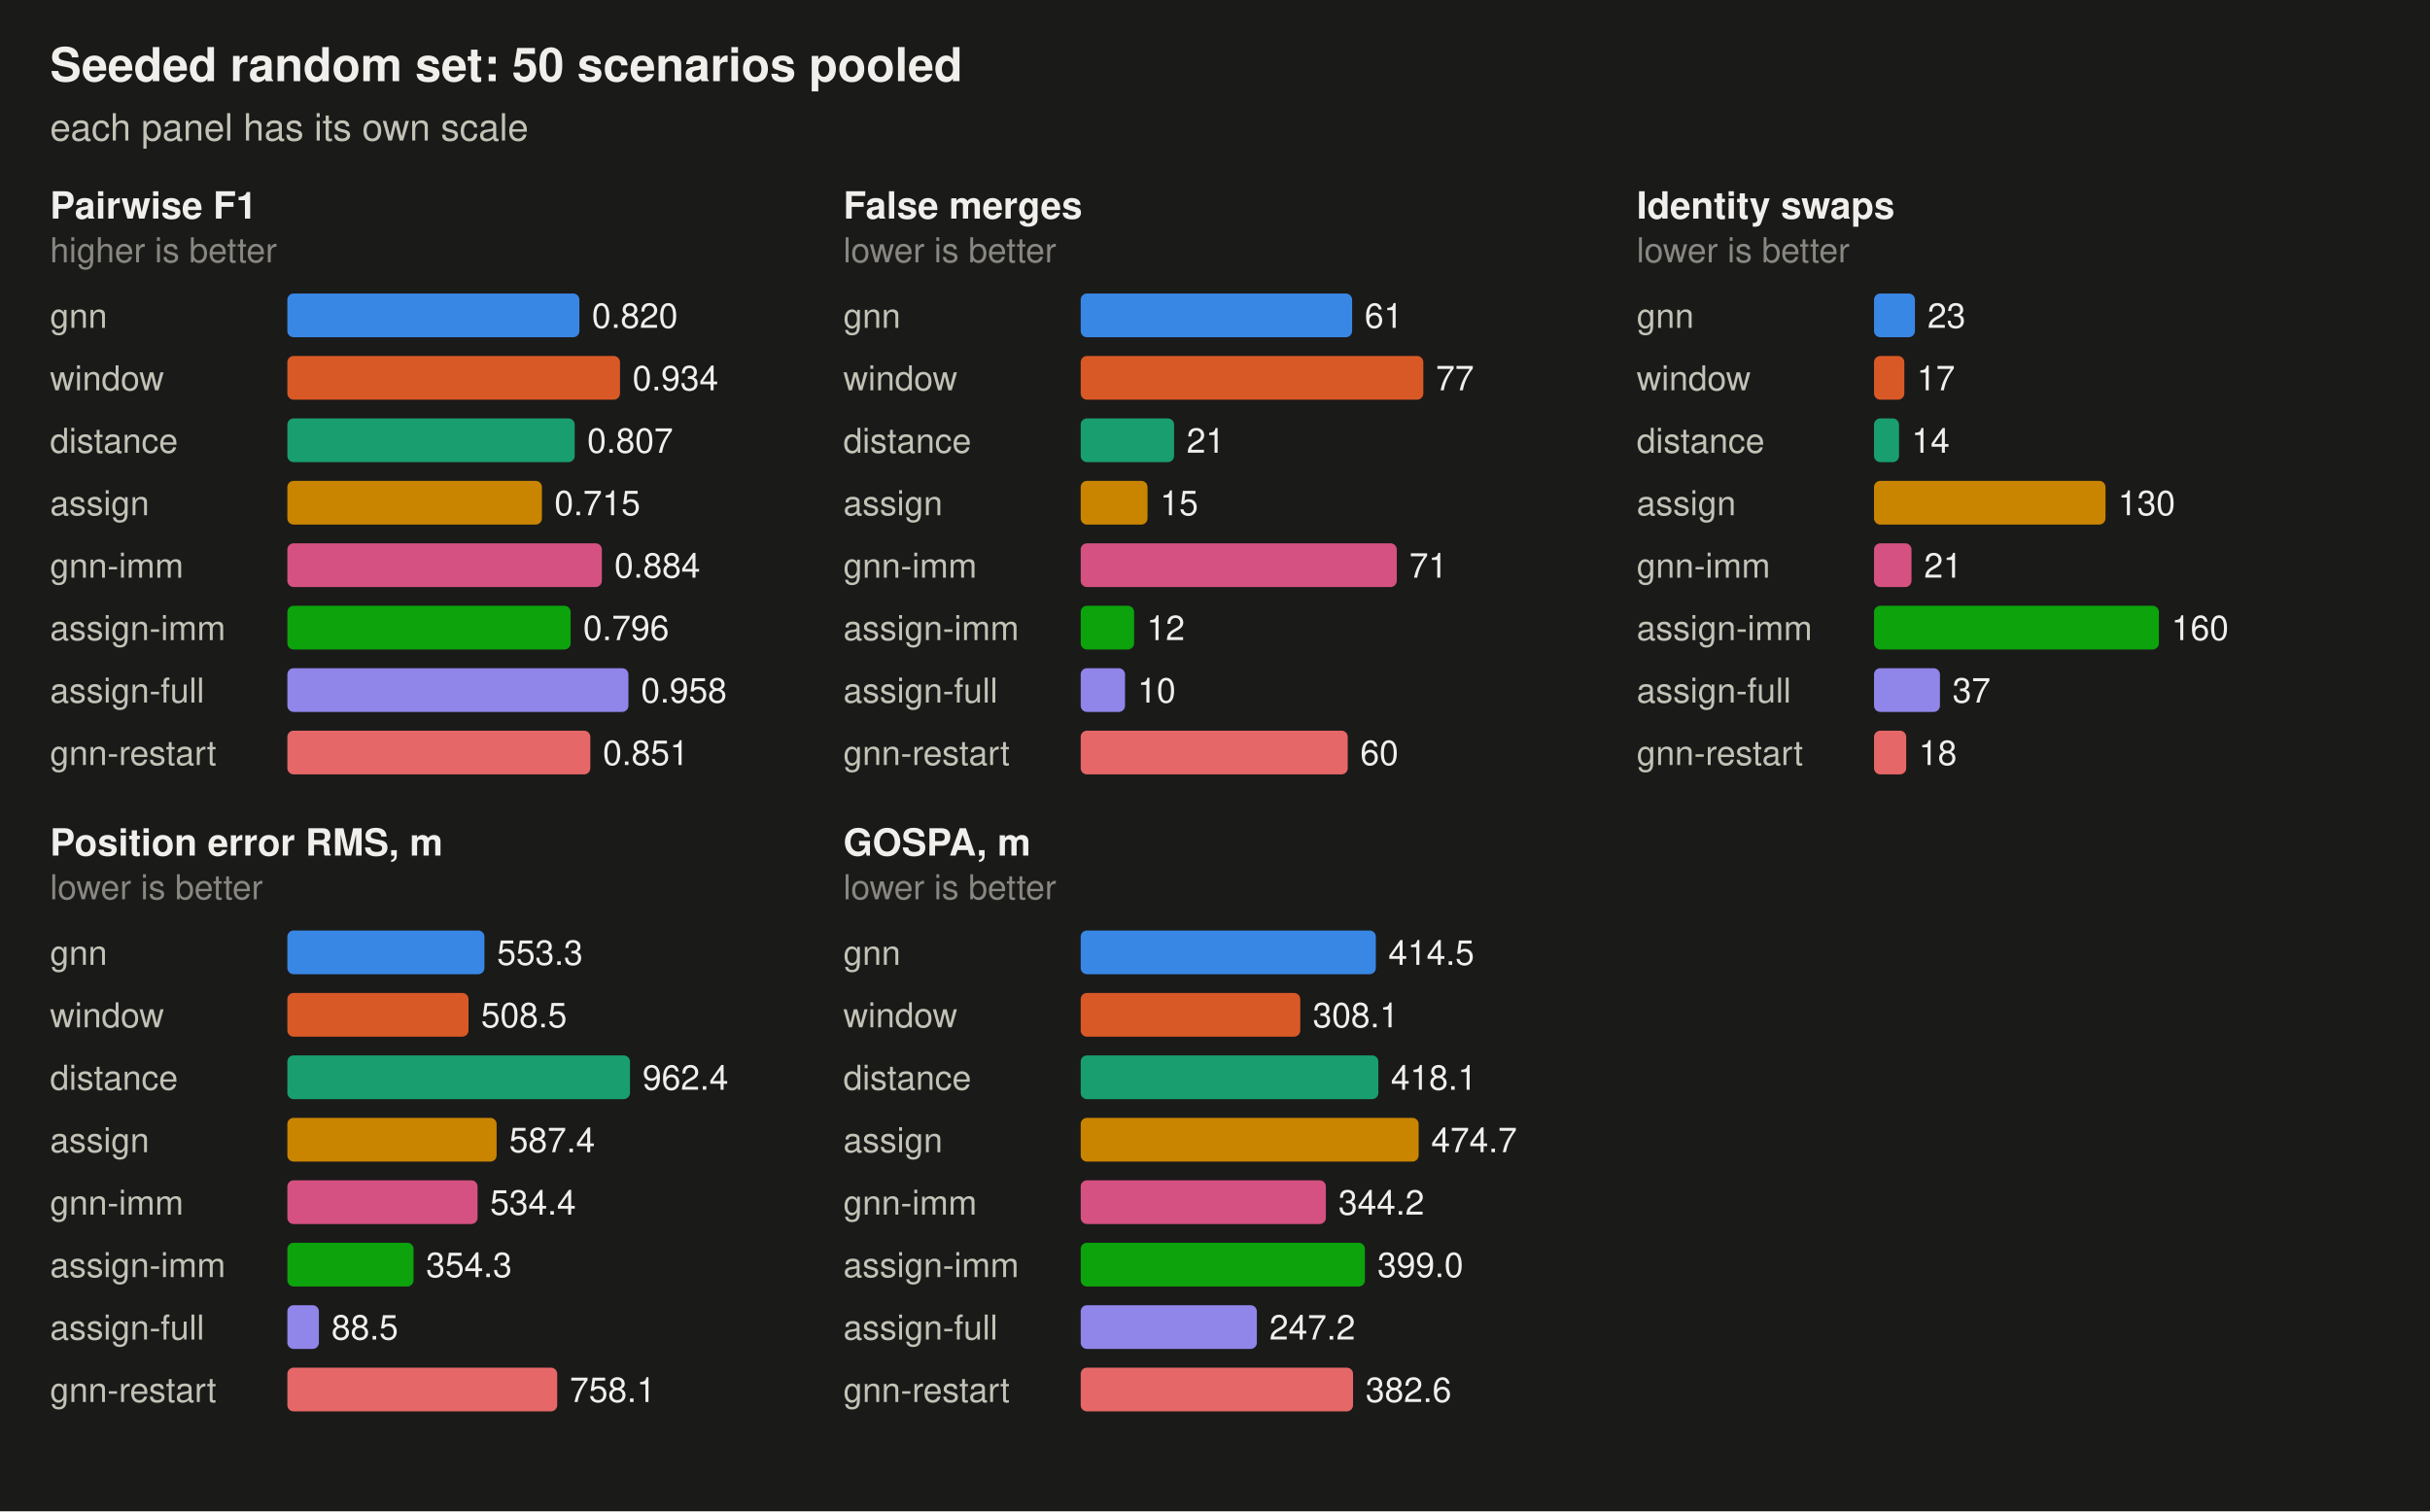
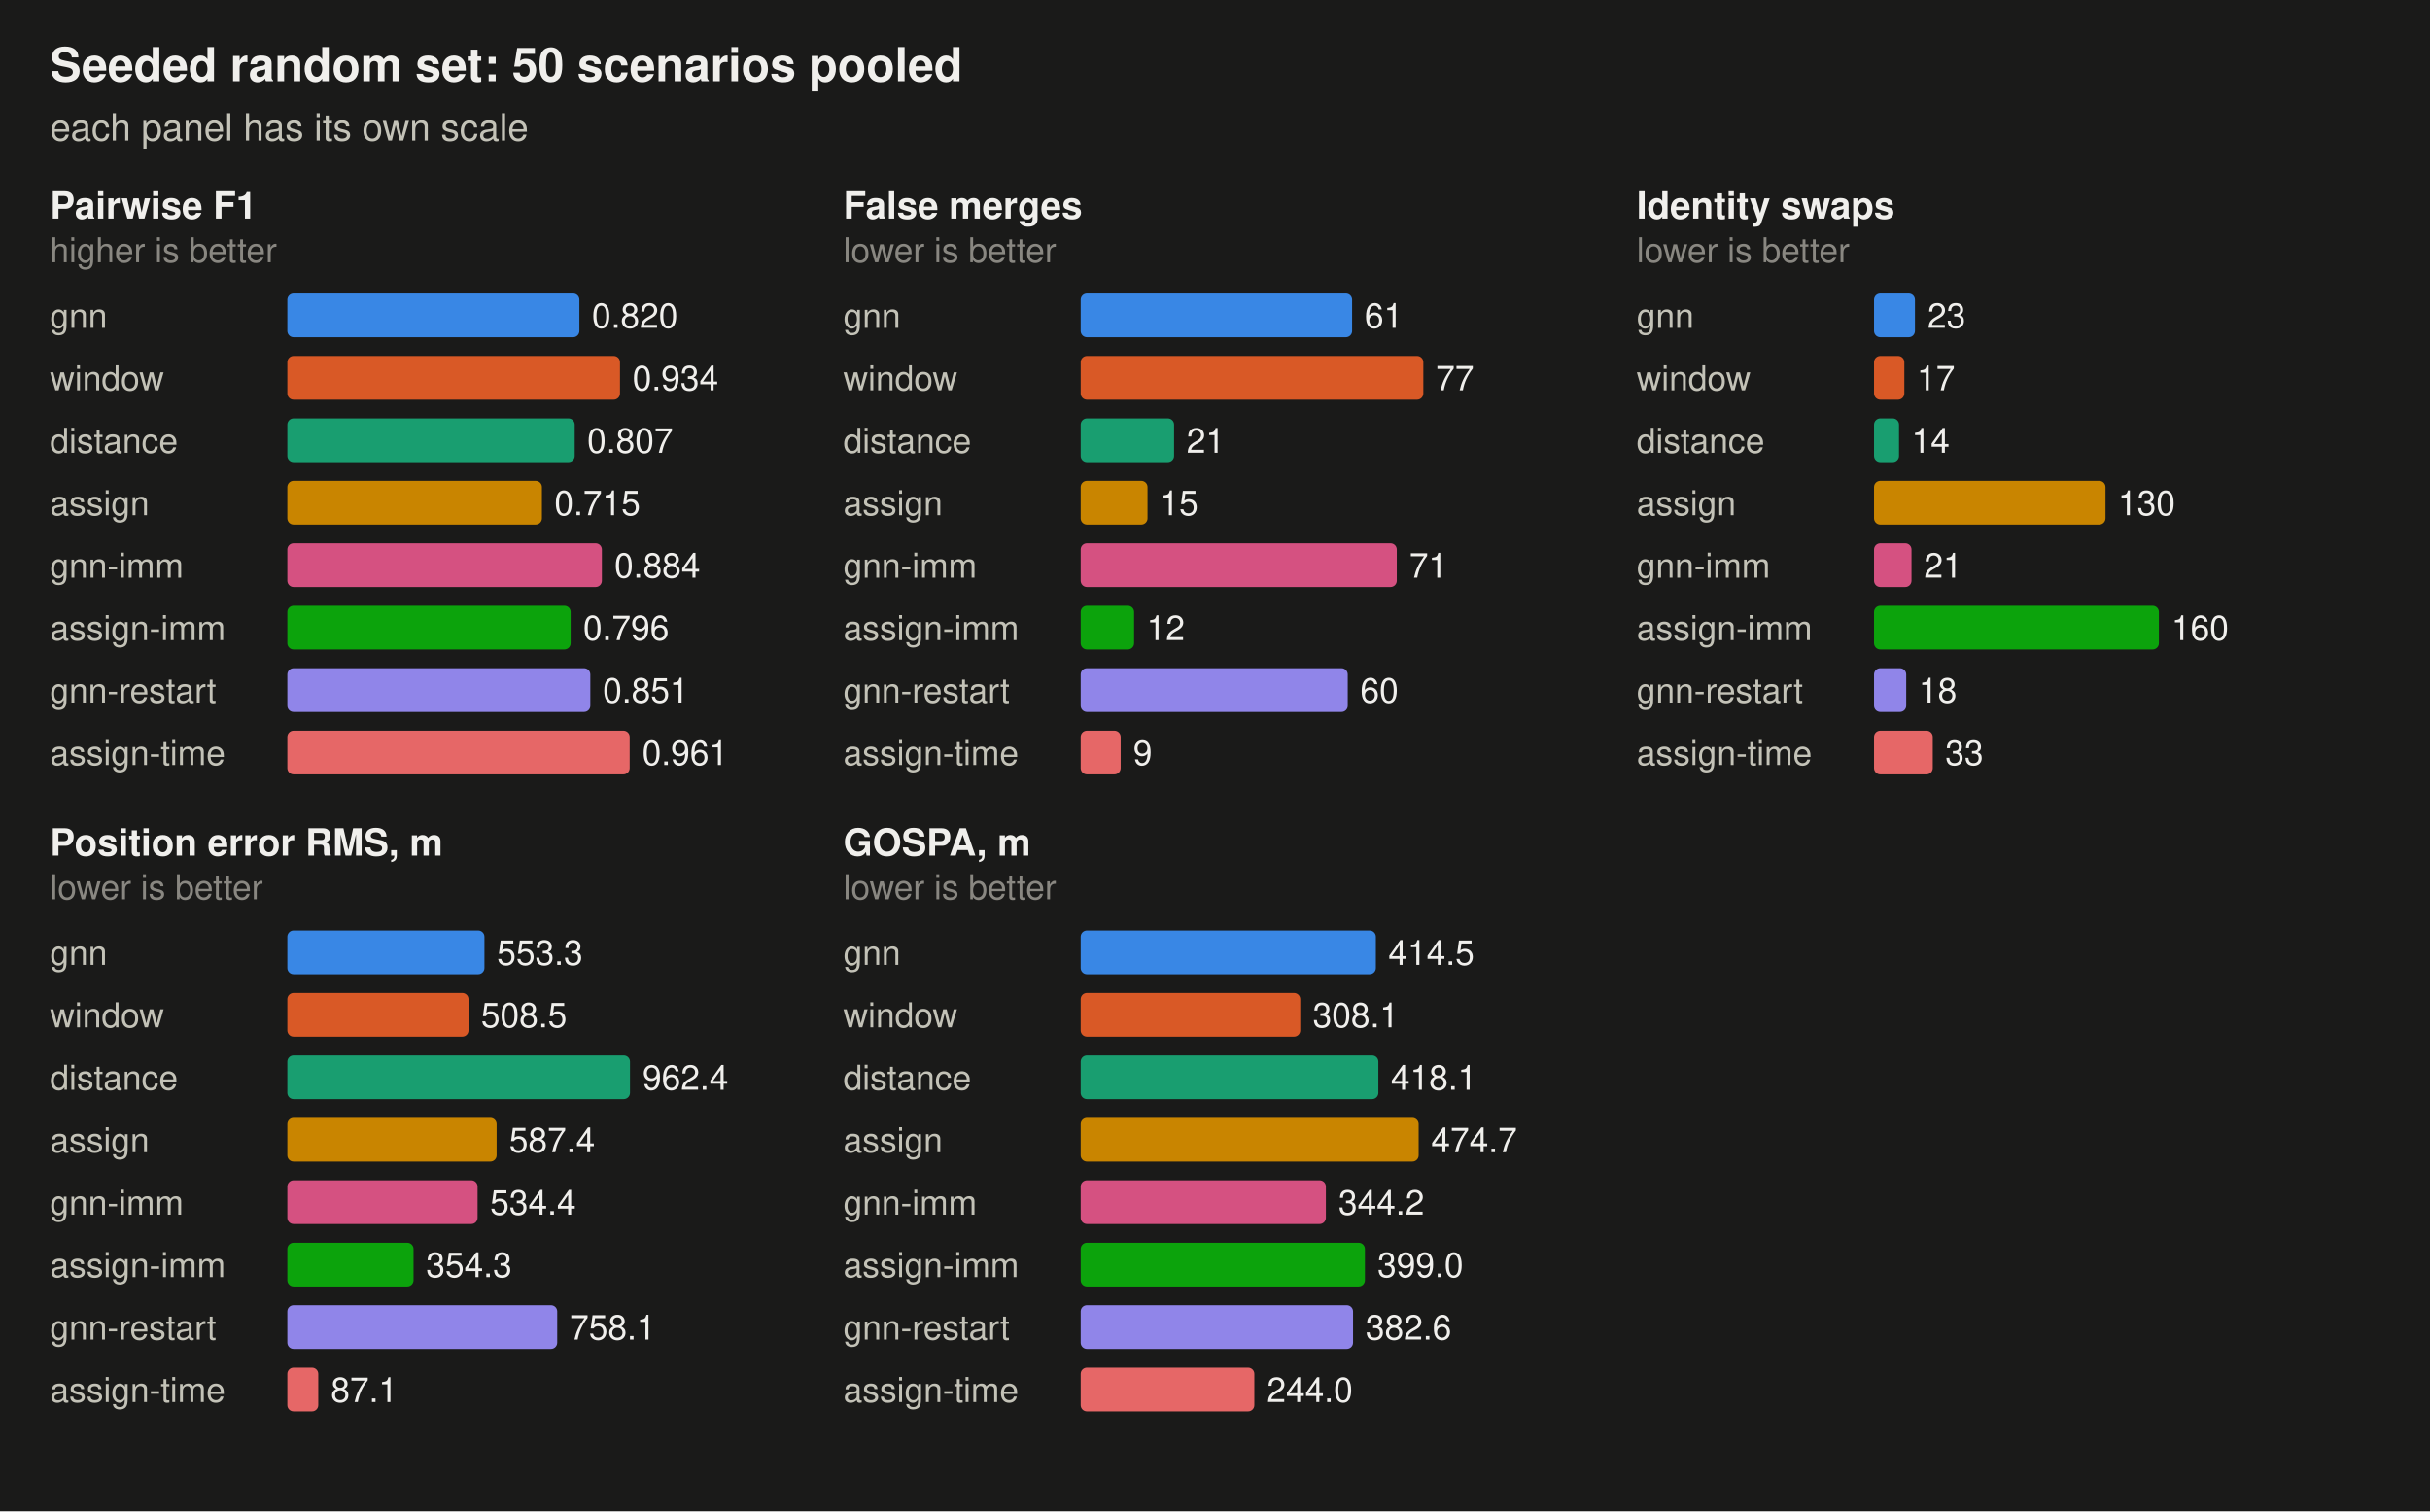
<svg xmlns="http://www.w3.org/2000/svg" width="778" height="484" viewBox="0 0 778 484" font-family="-apple-system, BlinkMacSystemFont, 'Segoe UI', Helvetica, Arial, sans-serif" role="img" aria-label="Seeded random set: 50 scenarios pooled">
  <rect width="100%" height="100%" fill="#1a1a19" />
  <text x="16" y="26" font-size="15" font-weight="600" fill="#f0efec">Seeded random set: 50 scenarios pooled</text>
  <text x="16" y="45" font-size="12" fill="#c3c2b7">each panel has its own scale</text>
  <text x="16" y="70" font-size="12" font-weight="600" fill="#f0efec">Pairwise F1</text>
  <text x="16" y="84" font-size="11" fill="#898781">higher is better</text>
  <text x="16" y="105" font-size="11" fill="#c3c2b7">gnn</text>
  <rect x="92" y="94" width="93.5" height="14" rx="2" fill="#3987e5" />
  <text x="189.5" y="105" font-size="11" fill="#f0efec">0.820</text>
  <text x="16" y="125" font-size="11" fill="#c3c2b7">window</text>
  <rect x="92" y="114" width="106.5" height="14" rx="2" fill="#d95926" />
  <text x="202.5" y="125" font-size="11" fill="#f0efec">0.934</text>
  <text x="16" y="145" font-size="11" fill="#c3c2b7">distance</text>
  <rect x="92" y="134" width="92.0" height="14" rx="2" fill="#199e70" />
  <text x="188.0" y="145" font-size="11" fill="#f0efec">0.807</text>
  <text x="16" y="165" font-size="11" fill="#c3c2b7">assign</text>
  <rect x="92" y="154" width="81.5" height="14" rx="2" fill="#c98500" />
  <text x="177.5" y="165" font-size="11" fill="#f0efec">0.715</text>
  <text x="16" y="185" font-size="11" fill="#c3c2b7">gnn-imm</text>
  <rect x="92" y="174" width="100.7" height="14" rx="2" fill="#d55181" />
  <text x="196.7" y="185" font-size="11" fill="#f0efec">0.884</text>
  <text x="16" y="205" font-size="11" fill="#c3c2b7">assign-imm</text>
  <rect x="92" y="194" width="90.7" height="14" rx="2" fill="#0ca30c" />
  <text x="186.7" y="205" font-size="11" fill="#f0efec">0.796</text>
-   <text x="16" y="225" font-size="11" fill="#c3c2b7">assign-full</text>
-   <rect x="92" y="214" width="109.2" height="14" rx="2" fill="#9085e9" />
-   <text x="205.2" y="225" font-size="11" fill="#f0efec">0.958</text>
-   <text x="16" y="245" font-size="11" fill="#c3c2b7">gnn-restart</text>
-   <rect x="92" y="234" width="97.0" height="14" rx="2" fill="#e66767" />
-   <text x="193.0" y="245" font-size="11" fill="#f0efec">0.851</text>
+   <text x="16" y="225" font-size="11" fill="#c3c2b7">gnn-restart</text>
+   <rect x="92" y="214" width="97.0" height="14" rx="2" fill="#9085e9" />
+   <text x="193.0" y="225" font-size="11" fill="#f0efec">0.851</text>
+   <text x="16" y="245" font-size="11" fill="#c3c2b7">assign-time</text>
+   <rect x="92" y="234" width="109.6" height="14" rx="2" fill="#e66767" />
+   <text x="205.6" y="245" font-size="11" fill="#f0efec">0.961</text>
  <text x="270" y="70" font-size="12" font-weight="600" fill="#f0efec">False merges</text>
  <text x="270" y="84" font-size="11" fill="#898781">lower is better</text>
  <text x="270" y="105" font-size="11" fill="#c3c2b7">gnn</text>
  <rect x="346" y="94" width="86.9" height="14" rx="2" fill="#3987e5" />
  <text x="436.9" y="105" font-size="11" fill="#f0efec">61</text>
  <text x="270" y="125" font-size="11" fill="#c3c2b7">window</text>
  <rect x="346" y="114" width="109.7" height="14" rx="2" fill="#d95926" />
  <text x="459.7" y="125" font-size="11" fill="#f0efec">77</text>
  <text x="270" y="145" font-size="11" fill="#c3c2b7">distance</text>
  <rect x="346" y="134" width="29.9" height="14" rx="2" fill="#199e70" />
  <text x="379.9" y="145" font-size="11" fill="#f0efec">21</text>
  <text x="270" y="165" font-size="11" fill="#c3c2b7">assign</text>
  <rect x="346" y="154" width="21.4" height="14" rx="2" fill="#c98500" />
  <text x="371.4" y="165" font-size="11" fill="#f0efec">15</text>
  <text x="270" y="185" font-size="11" fill="#c3c2b7">gnn-imm</text>
  <rect x="346" y="174" width="101.2" height="14" rx="2" fill="#d55181" />
  <text x="451.2" y="185" font-size="11" fill="#f0efec">71</text>
  <text x="270" y="205" font-size="11" fill="#c3c2b7">assign-imm</text>
  <rect x="346" y="194" width="17.1" height="14" rx="2" fill="#0ca30c" />
  <text x="367.1" y="205" font-size="11" fill="#f0efec">12</text>
-   <text x="270" y="225" font-size="11" fill="#c3c2b7">assign-full</text>
-   <rect x="346" y="214" width="14.2" height="14" rx="2" fill="#9085e9" />
-   <text x="364.2" y="225" font-size="11" fill="#f0efec">10</text>
-   <text x="270" y="245" font-size="11" fill="#c3c2b7">gnn-restart</text>
-   <rect x="346" y="234" width="85.5" height="14" rx="2" fill="#e66767" />
-   <text x="435.5" y="245" font-size="11" fill="#f0efec">60</text>
+   <text x="270" y="225" font-size="11" fill="#c3c2b7">gnn-restart</text>
+   <rect x="346" y="214" width="85.5" height="14" rx="2" fill="#9085e9" />
+   <text x="435.5" y="225" font-size="11" fill="#f0efec">60</text>
+   <text x="270" y="245" font-size="11" fill="#c3c2b7">assign-time</text>
+   <rect x="346" y="234" width="12.8" height="14" rx="2" fill="#e66767" />
+   <text x="362.8" y="245" font-size="11" fill="#f0efec">9</text>
  <text x="524" y="70" font-size="12" font-weight="600" fill="#f0efec">Identity swaps</text>
  <text x="524" y="84" font-size="11" fill="#898781">lower is better</text>
  <text x="524" y="105" font-size="11" fill="#c3c2b7">gnn</text>
  <rect x="600" y="94" width="13.1" height="14" rx="2" fill="#3987e5" />
  <text x="617.1" y="105" font-size="11" fill="#f0efec">23</text>
  <text x="524" y="125" font-size="11" fill="#c3c2b7">window</text>
  <rect x="600" y="114" width="9.7" height="14" rx="2" fill="#d95926" />
  <text x="613.7" y="125" font-size="11" fill="#f0efec">17</text>
  <text x="524" y="145" font-size="11" fill="#c3c2b7">distance</text>
  <rect x="600" y="134" width="8.0" height="14" rx="2" fill="#199e70" />
  <text x="612.0" y="145" font-size="11" fill="#f0efec">14</text>
  <text x="524" y="165" font-size="11" fill="#c3c2b7">assign</text>
  <rect x="600" y="154" width="74.1" height="14" rx="2" fill="#c98500" />
  <text x="678.1" y="165" font-size="11" fill="#f0efec">130</text>
  <text x="524" y="185" font-size="11" fill="#c3c2b7">gnn-imm</text>
  <rect x="600" y="174" width="12.0" height="14" rx="2" fill="#d55181" />
  <text x="616.0" y="185" font-size="11" fill="#f0efec">21</text>
  <text x="524" y="205" font-size="11" fill="#c3c2b7">assign-imm</text>
  <rect x="600" y="194" width="91.2" height="14" rx="2" fill="#0ca30c" />
  <text x="695.2" y="205" font-size="11" fill="#f0efec">160</text>
-   <text x="524" y="225" font-size="11" fill="#c3c2b7">assign-full</text>
-   <rect x="600" y="214" width="21.1" height="14" rx="2" fill="#9085e9" />
-   <text x="625.1" y="225" font-size="11" fill="#f0efec">37</text>
-   <text x="524" y="245" font-size="11" fill="#c3c2b7">gnn-restart</text>
-   <rect x="600" y="234" width="10.3" height="14" rx="2" fill="#e66767" />
-   <text x="614.3" y="245" font-size="11" fill="#f0efec">18</text>
+   <text x="524" y="225" font-size="11" fill="#c3c2b7">gnn-restart</text>
+   <rect x="600" y="214" width="10.3" height="14" rx="2" fill="#9085e9" />
+   <text x="614.3" y="225" font-size="11" fill="#f0efec">18</text>
+   <text x="524" y="245" font-size="11" fill="#c3c2b7">assign-time</text>
+   <rect x="600" y="234" width="18.8" height="14" rx="2" fill="#e66767" />
+   <text x="622.8" y="245" font-size="11" fill="#f0efec">33</text>
  <text x="16" y="274" font-size="12" font-weight="600" fill="#f0efec">Position error RMS, m</text>
  <text x="16" y="288" font-size="11" fill="#898781">lower is better</text>
  <text x="16" y="309" font-size="11" fill="#c3c2b7">gnn</text>
  <rect x="92" y="298" width="63.1" height="14" rx="2" fill="#3987e5" />
  <text x="159.1" y="309" font-size="11" fill="#f0efec">553.3</text>
  <text x="16" y="329" font-size="11" fill="#c3c2b7">window</text>
  <rect x="92" y="318" width="58.0" height="14" rx="2" fill="#d95926" />
  <text x="154.0" y="329" font-size="11" fill="#f0efec">508.5</text>
  <text x="16" y="349" font-size="11" fill="#c3c2b7">distance</text>
  <rect x="92" y="338" width="109.7" height="14" rx="2" fill="#199e70" />
  <text x="205.7" y="349" font-size="11" fill="#f0efec">962.4</text>
  <text x="16" y="369" font-size="11" fill="#c3c2b7">assign</text>
  <rect x="92" y="358" width="67.0" height="14" rx="2" fill="#c98500" />
  <text x="163.0" y="369" font-size="11" fill="#f0efec">587.4</text>
  <text x="16" y="389" font-size="11" fill="#c3c2b7">gnn-imm</text>
  <rect x="92" y="378" width="60.9" height="14" rx="2" fill="#d55181" />
  <text x="156.9" y="389" font-size="11" fill="#f0efec">534.4</text>
  <text x="16" y="409" font-size="11" fill="#c3c2b7">assign-imm</text>
  <rect x="92" y="398" width="40.4" height="14" rx="2" fill="#0ca30c" />
  <text x="136.4" y="409" font-size="11" fill="#f0efec">354.3</text>
-   <text x="16" y="429" font-size="11" fill="#c3c2b7">assign-full</text>
-   <rect x="92" y="418" width="10.1" height="14" rx="2" fill="#9085e9" />
-   <text x="106.1" y="429" font-size="11" fill="#f0efec">88.5</text>
-   <text x="16" y="449" font-size="11" fill="#c3c2b7">gnn-restart</text>
-   <rect x="92" y="438" width="86.4" height="14" rx="2" fill="#e66767" />
-   <text x="182.4" y="449" font-size="11" fill="#f0efec">758.1</text>
+   <text x="16" y="429" font-size="11" fill="#c3c2b7">gnn-restart</text>
+   <rect x="92" y="418" width="86.4" height="14" rx="2" fill="#9085e9" />
+   <text x="182.4" y="429" font-size="11" fill="#f0efec">758.1</text>
+   <text x="16" y="449" font-size="11" fill="#c3c2b7">assign-time</text>
+   <rect x="92" y="438" width="9.9" height="14" rx="2" fill="#e66767" />
+   <text x="105.9" y="449" font-size="11" fill="#f0efec">87.1</text>
  <text x="270" y="274" font-size="12" font-weight="600" fill="#f0efec">GOSPA, m</text>
  <text x="270" y="288" font-size="11" fill="#898781">lower is better</text>
  <text x="270" y="309" font-size="11" fill="#c3c2b7">gnn</text>
  <rect x="346" y="298" width="94.5" height="14" rx="2" fill="#3987e5" />
  <text x="444.5" y="309" font-size="11" fill="#f0efec">414.5</text>
  <text x="270" y="329" font-size="11" fill="#c3c2b7">window</text>
  <rect x="346" y="318" width="70.3" height="14" rx="2" fill="#d95926" />
  <text x="420.3" y="329" font-size="11" fill="#f0efec">308.1</text>
  <text x="270" y="349" font-size="11" fill="#c3c2b7">distance</text>
  <rect x="346" y="338" width="95.3" height="14" rx="2" fill="#199e70" />
  <text x="445.3" y="349" font-size="11" fill="#f0efec">418.1</text>
  <text x="270" y="369" font-size="11" fill="#c3c2b7">assign</text>
  <rect x="346" y="358" width="108.2" height="14" rx="2" fill="#c98500" />
  <text x="458.2" y="369" font-size="11" fill="#f0efec">474.7</text>
  <text x="270" y="389" font-size="11" fill="#c3c2b7">gnn-imm</text>
  <rect x="346" y="378" width="78.5" height="14" rx="2" fill="#d55181" />
  <text x="428.5" y="389" font-size="11" fill="#f0efec">344.2</text>
  <text x="270" y="409" font-size="11" fill="#c3c2b7">assign-imm</text>
  <rect x="346" y="398" width="91.0" height="14" rx="2" fill="#0ca30c" />
  <text x="441.0" y="409" font-size="11" fill="#f0efec">399.0</text>
-   <text x="270" y="429" font-size="11" fill="#c3c2b7">assign-full</text>
-   <rect x="346" y="418" width="56.4" height="14" rx="2" fill="#9085e9" />
-   <text x="406.4" y="429" font-size="11" fill="#f0efec">247.2</text>
-   <text x="270" y="449" font-size="11" fill="#c3c2b7">gnn-restart</text>
-   <rect x="346" y="438" width="87.2" height="14" rx="2" fill="#e66767" />
-   <text x="437.2" y="449" font-size="11" fill="#f0efec">382.6</text>
+   <text x="270" y="429" font-size="11" fill="#c3c2b7">gnn-restart</text>
+   <rect x="346" y="418" width="87.2" height="14" rx="2" fill="#9085e9" />
+   <text x="437.2" y="429" font-size="11" fill="#f0efec">382.6</text>
+   <text x="270" y="449" font-size="11" fill="#c3c2b7">assign-time</text>
+   <rect x="346" y="438" width="55.6" height="14" rx="2" fill="#e66767" />
+   <text x="405.6" y="449" font-size="11" fill="#f0efec">244.0</text>
</svg>
